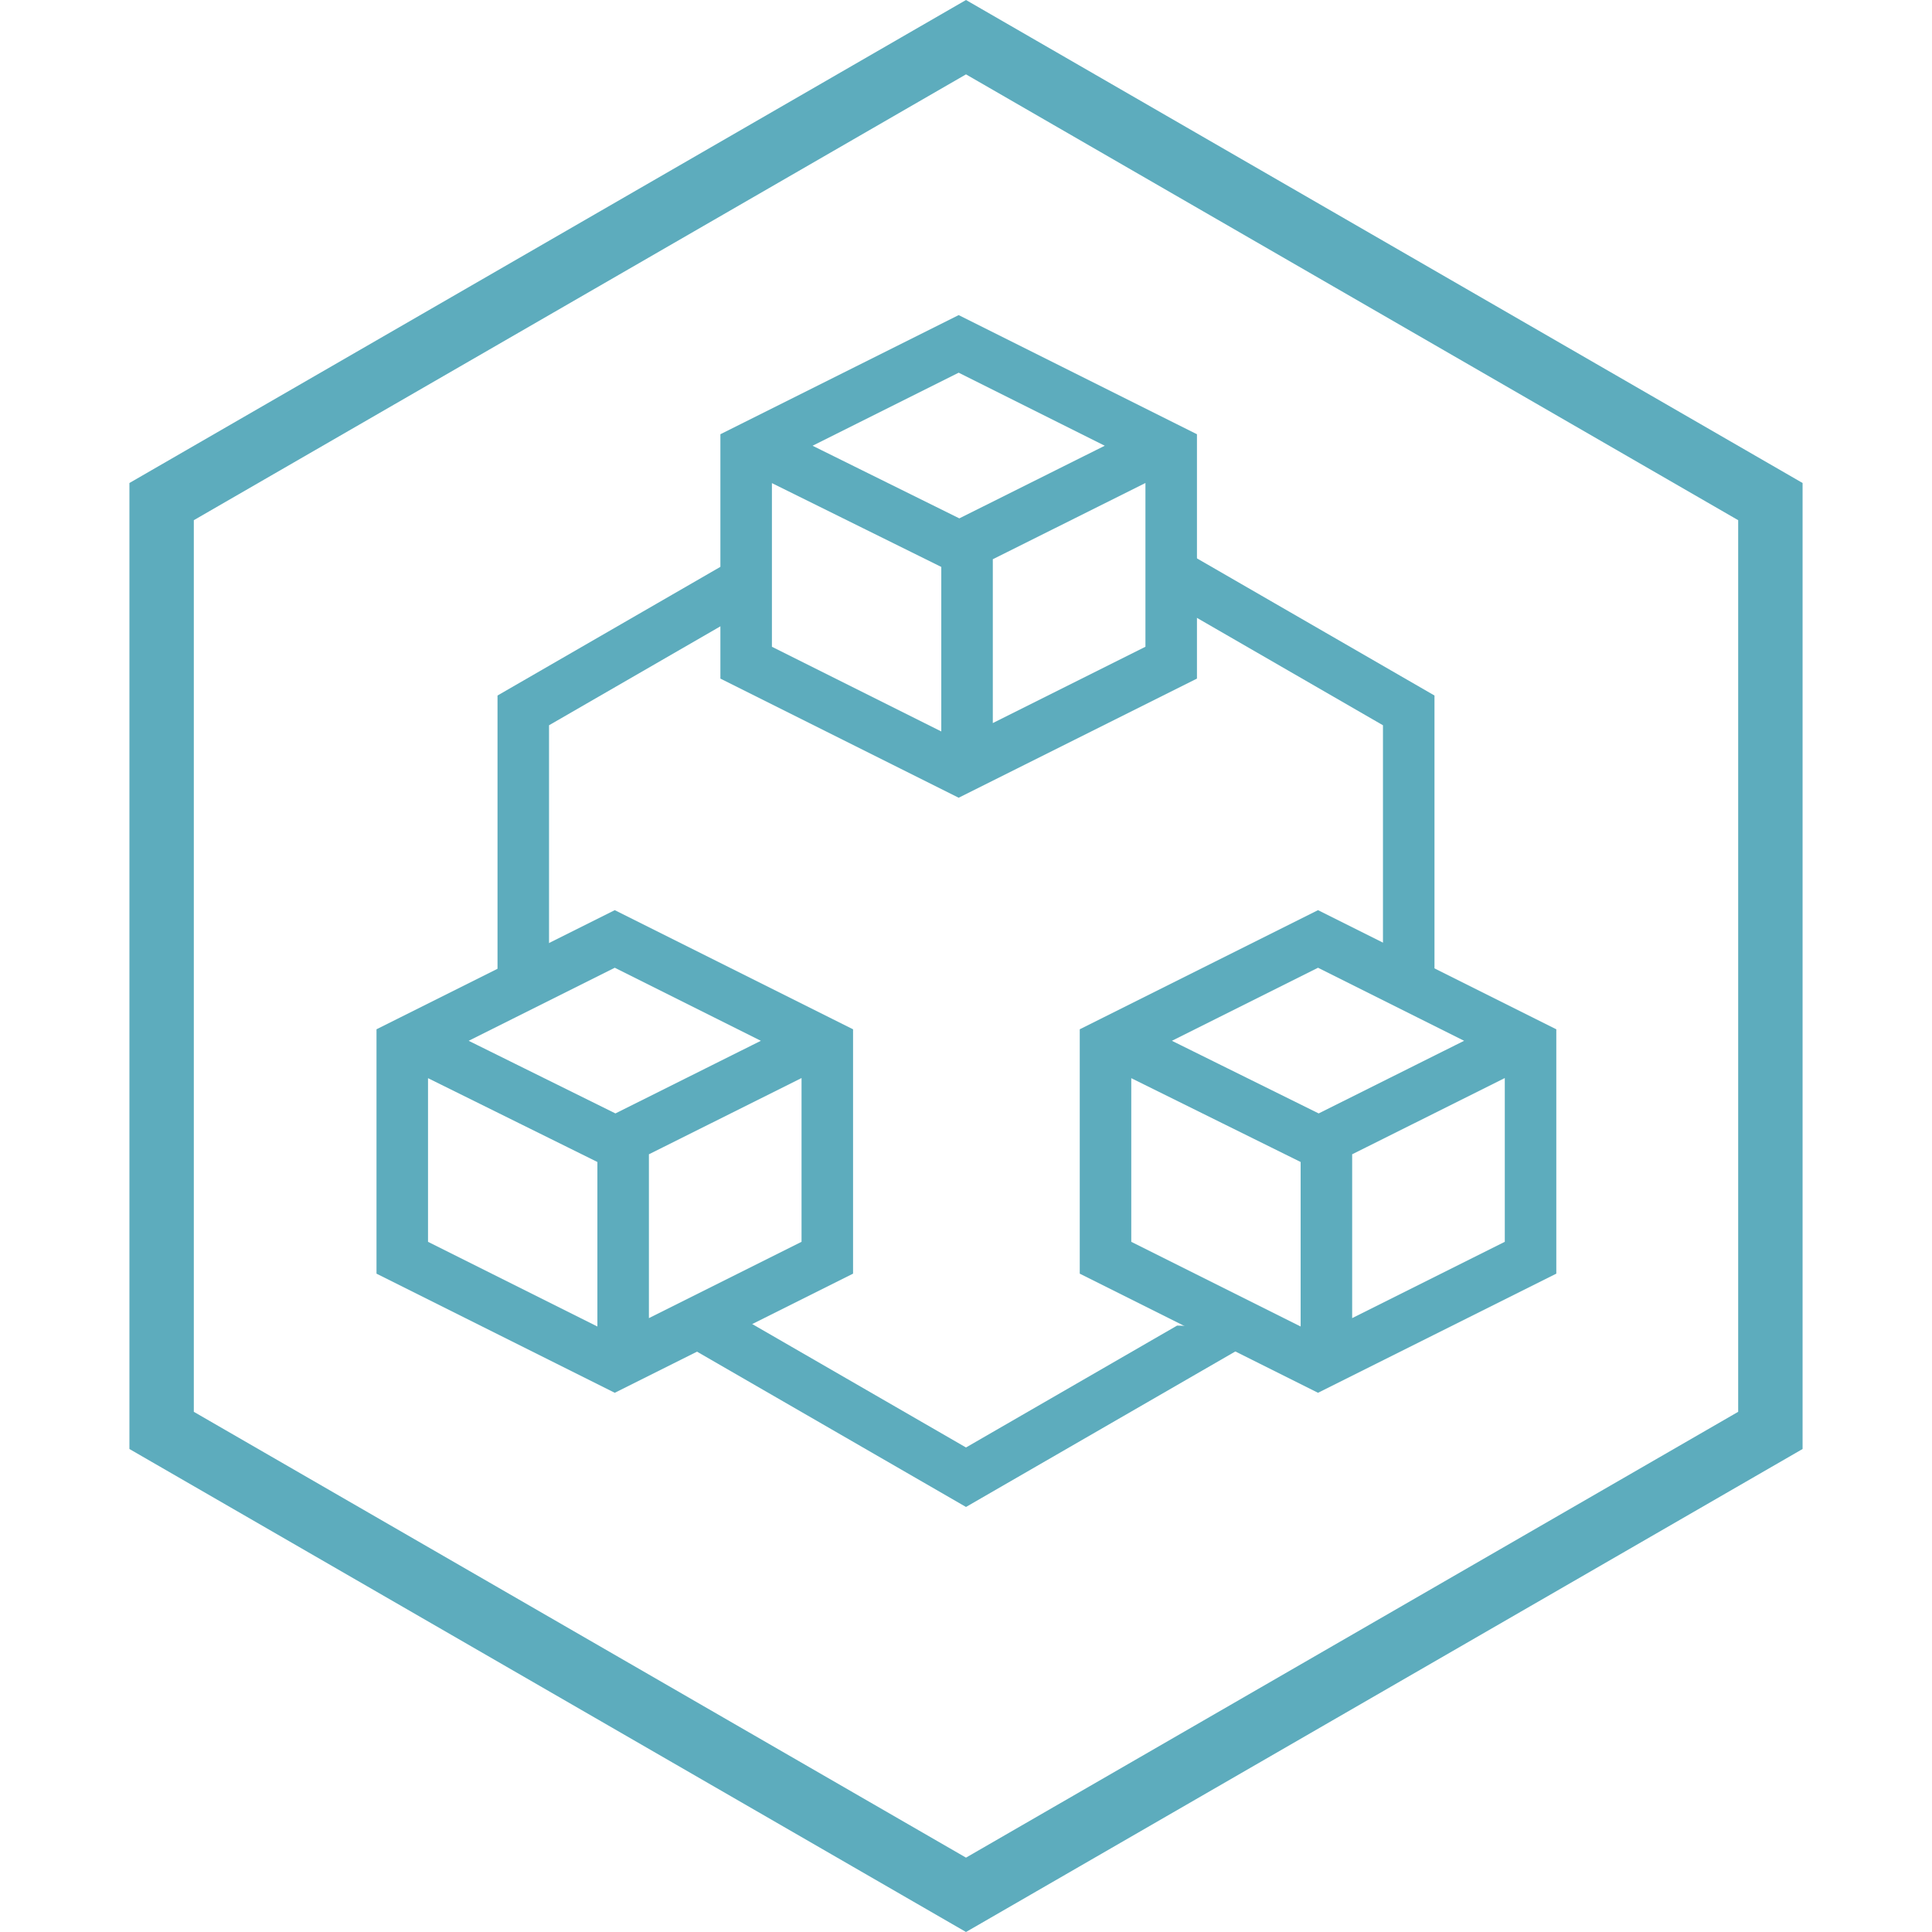
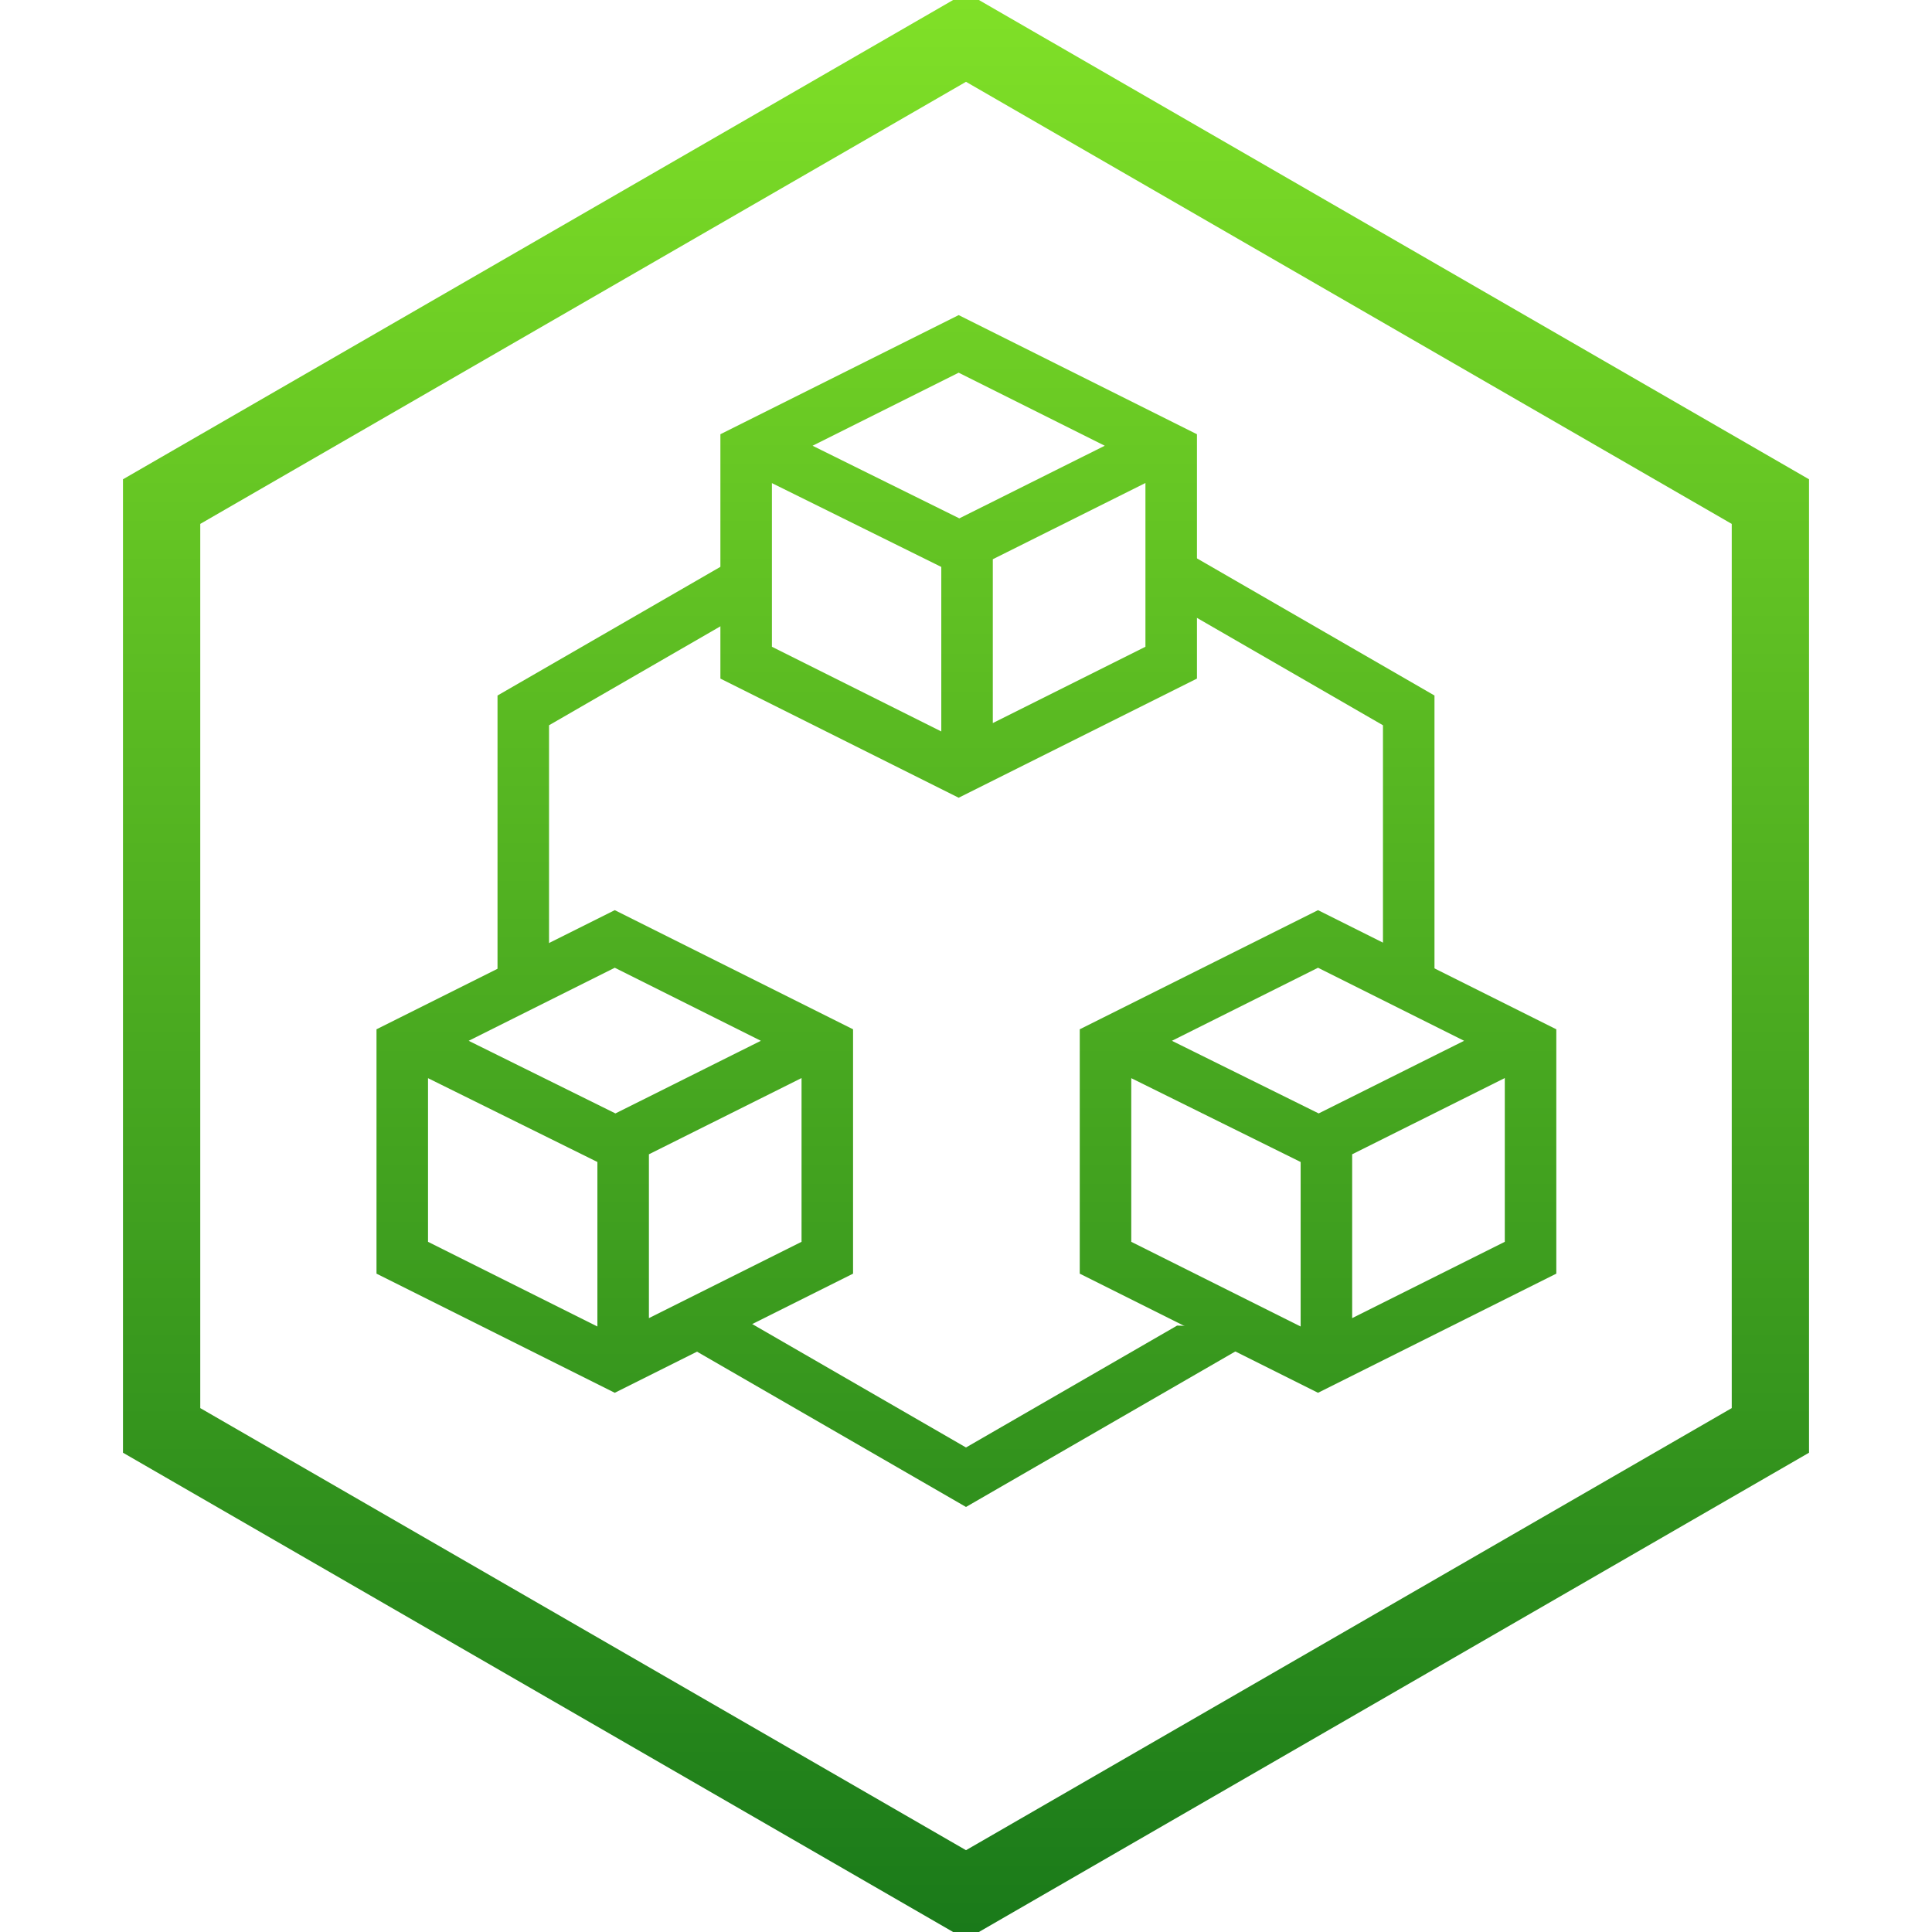
- <svg xmlns="http://www.w3.org/2000/svg" className="login-icon-outer" width="300" height="300" viewBox="0 0 300 300" fill="none">
-   <path className="login-icon-outer-inner" d="M25.096 77.887L150 5.774L274.904 77.887V222.113L150 294.226L25.096 222.113L25.096 77.887Z" stroke="#5DACBD" stroke-width="10" />
-   <path d="M117.648 69.458L150.723 85.826M147.757 85.566L180.527 69.198M150.163 85.74V118.74M148.863 53.4L181.863 69.9V102.9L148.863 119.4L115.863 102.9V69.9L148.863 53.4Z" stroke="#5DACBD" stroke-width="8" />
-   <path d="M64.247 161.858L97.323 178.226M94.357 177.966L127.127 161.598M96.763 178.14V211.14M95.463 145.8L128.463 162.3V195.3L95.463 211.8L62.463 195.3V162.3L95.463 145.8Z" stroke="#5DACBD" stroke-width="8" />
-   <path d="M173.447 161.858L206.523 178.226M203.557 177.966L236.327 161.598M205.963 178.14V211.14M204.663 145.8L237.663 162.3V195.3L204.663 211.8L171.663 195.3V162.3L204.663 145.8Z" stroke="#5DACBD" stroke-width="8" />
-   <path fillRule="evenodd" clipRule="evenodd" d="M115.864 85.709L77.254 108V157.638L77.4 157.5L84.3 153.9L85.254 154.109V112.619L115.864 94.946V85.709ZM150 234L105.633 208.385L106.2 207.9L113.535 203.71L150 224.763L182.782 205.836L192 206.1L193.927 208.639L150 234ZM222.746 157.218V108L181.864 84.397V93.635L214.746 112.619V155.007L220.2 154.5L222.746 157.218Z" fill="#5DACBD" />
+ <svg xmlns="http://www.w3.org/2000/svg" width="300" height="300" viewBox="0 0 300 300" fill="none">
+   <defs>
+     <linearGradient id="g1" x1="150" y1="0" x2="150" y2="300" gradientUnits="userSpaceOnUse">
+       <stop offset="0%" stop-color="#80E027" />
+       <stop offset="100%" stop-color="#1A7A1A" />
+     </linearGradient>
+   </defs>
+   <path d="M25.096 77.887L150 5.774L274.904 77.887V222.113L150 294.226L25.096 222.113L25.096 77.887Z" stroke="url(#g1)" stroke-width="12" />
+   <path d="M117.648 69.458L150.723 85.826M147.757 85.566L180.527 69.198M150.163 85.74V118.74M148.863 53.4L181.863 69.9V102.9L148.863 119.4L115.863 102.9V69.9L148.863 53.4Z" stroke="url(#g1)" stroke-width="8" />
+   <path d="M64.247 161.858L97.323 178.226M94.357 177.966L127.127 161.598M96.763 178.14V211.14M95.463 145.8L128.463 162.3V195.3L95.463 211.8L62.463 195.3V162.3L95.463 145.8Z" stroke="url(#g1)" stroke-width="8" />
+   <path d="M173.447 161.858L206.523 178.226M203.557 177.966L236.327 161.598M205.963 178.14V211.14M204.663 145.8L237.663 162.3V195.3L204.663 211.8L171.663 195.3V162.3L204.663 145.8Z" stroke="url(#g1)" stroke-width="8" />
+   <path fill-rule="evenodd" clip-rule="evenodd" d="M115.864 85.709L77.254 108V157.638L77.4 157.5L84.3 153.9L85.254 154.109V112.619L115.864 94.946V85.709ZM150 234L105.633 208.385L106.2 207.9L113.535 203.71L150 224.763L182.782 205.836L192 206.1L193.927 208.639L150 234ZM222.746 157.218V108L181.864 84.397V93.635L214.746 112.619V155.007L220.2 154.5L222.746 157.218Z" fill="url(#g1)" />
</svg>
